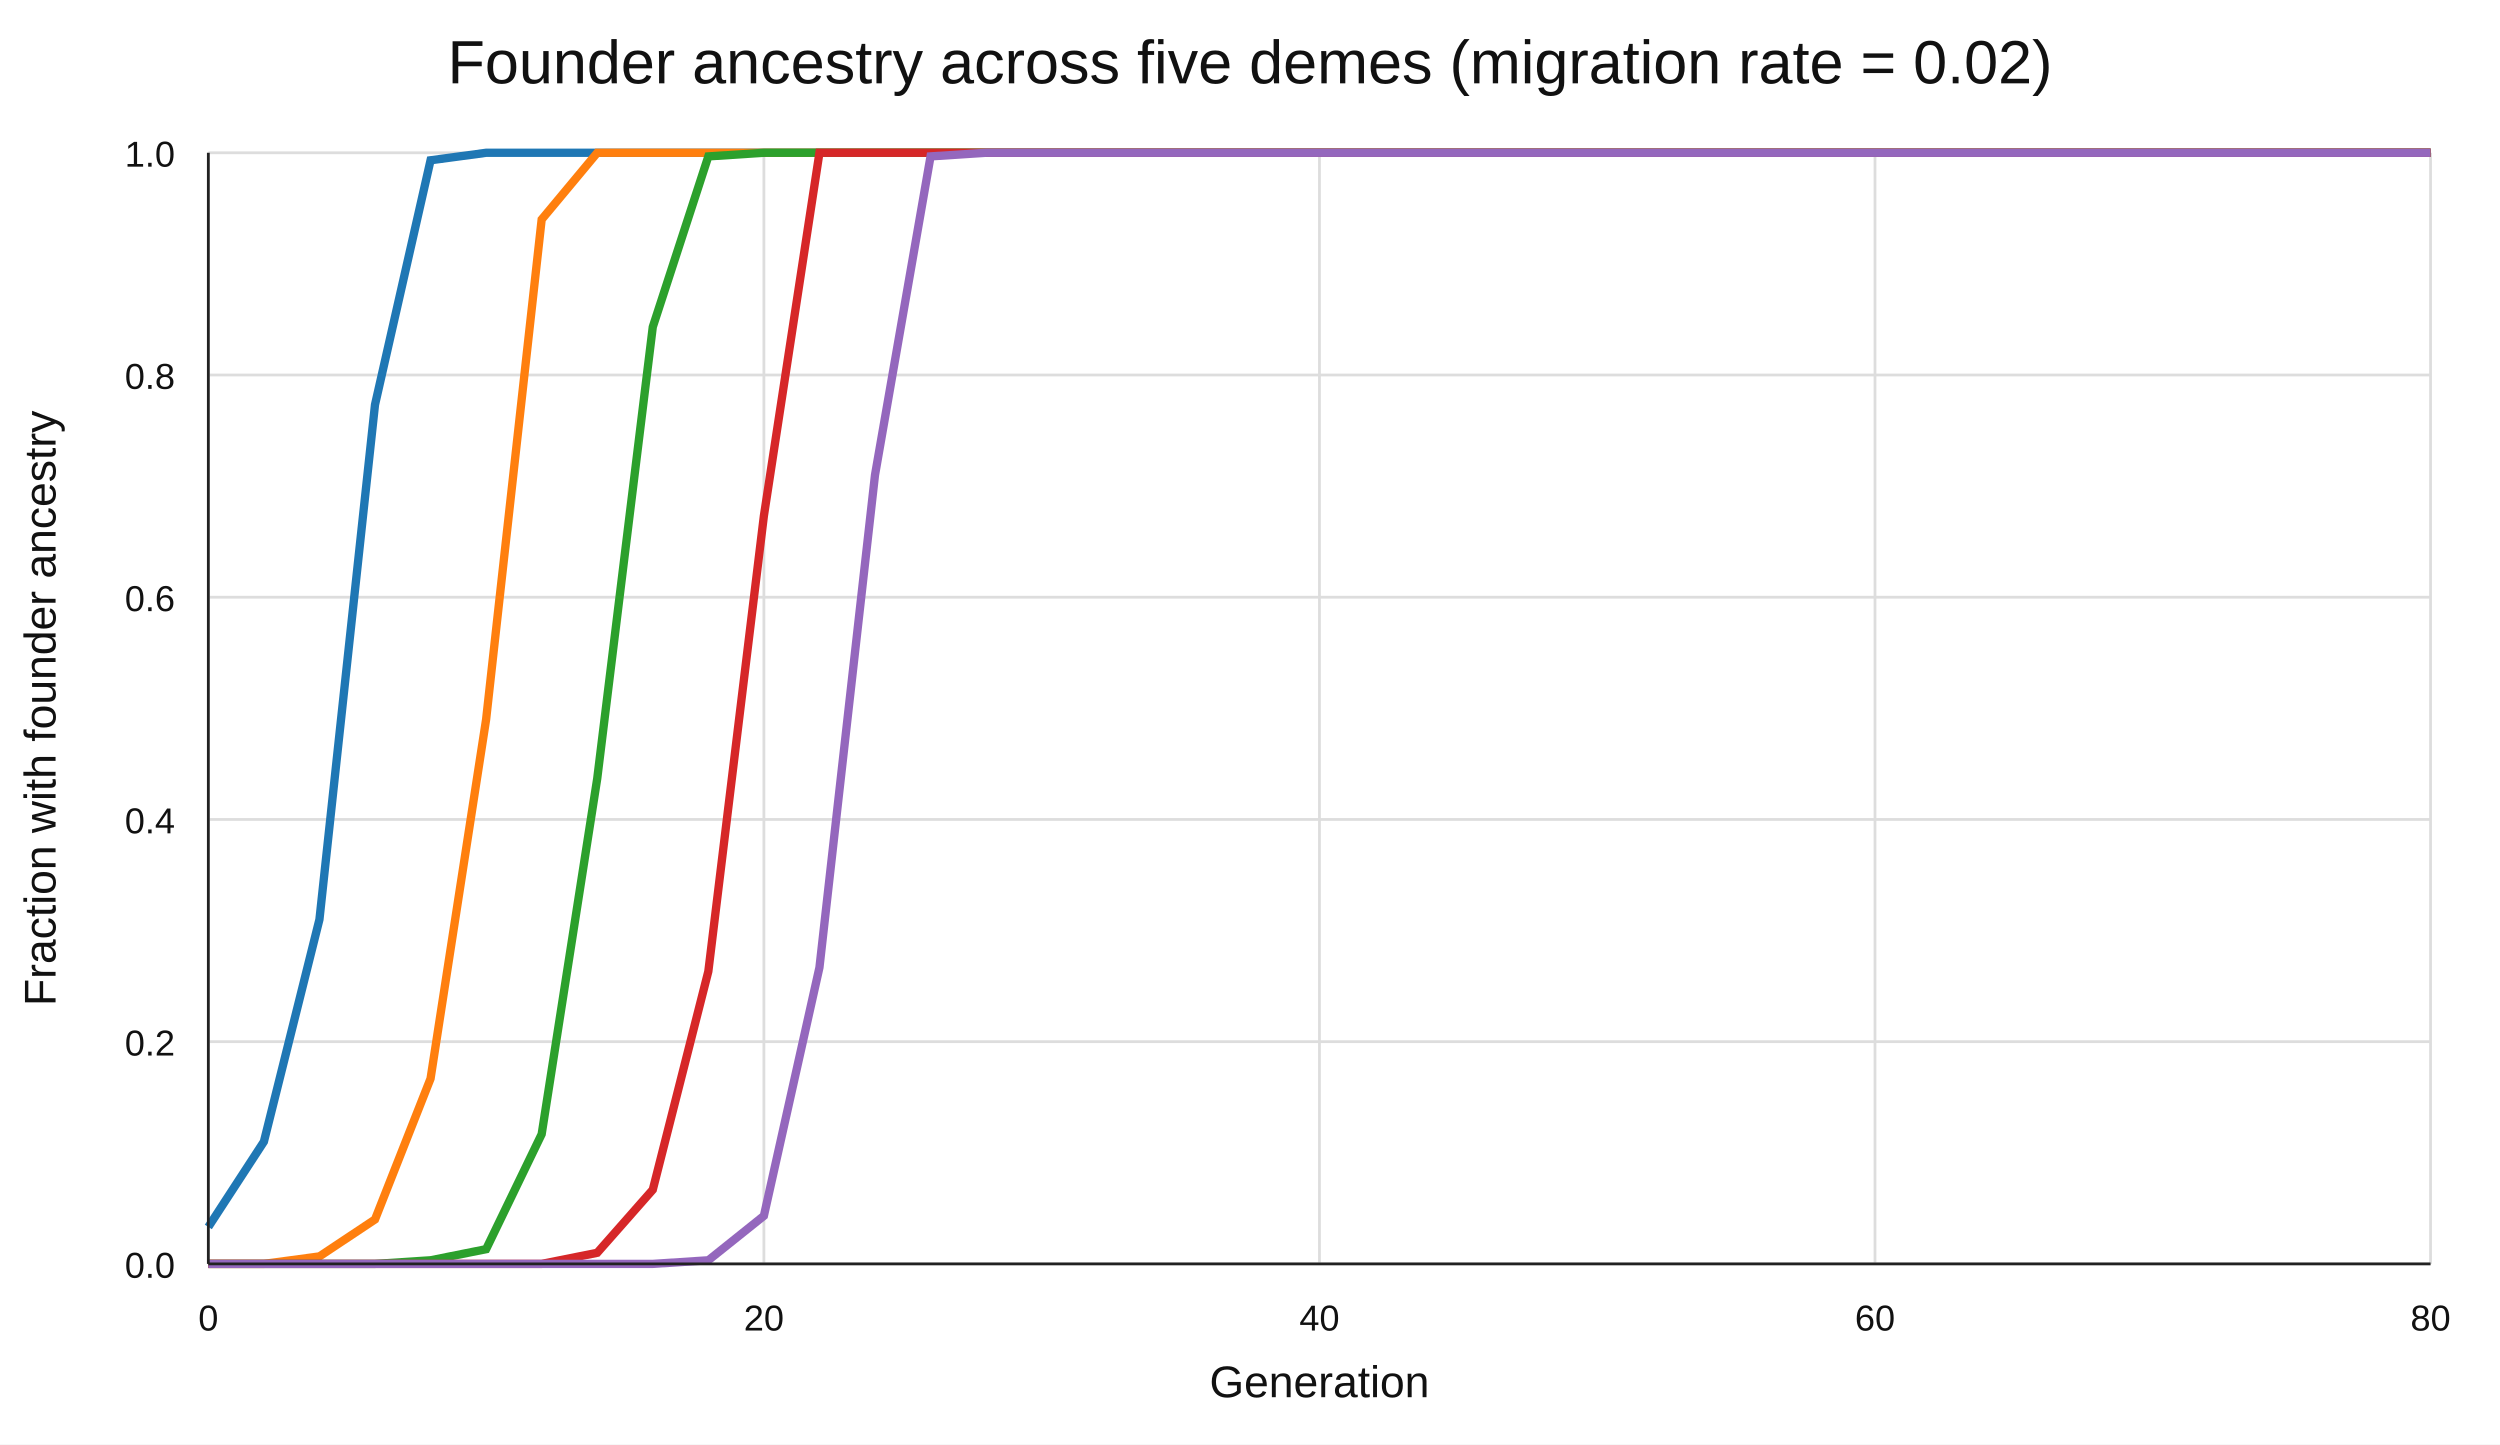
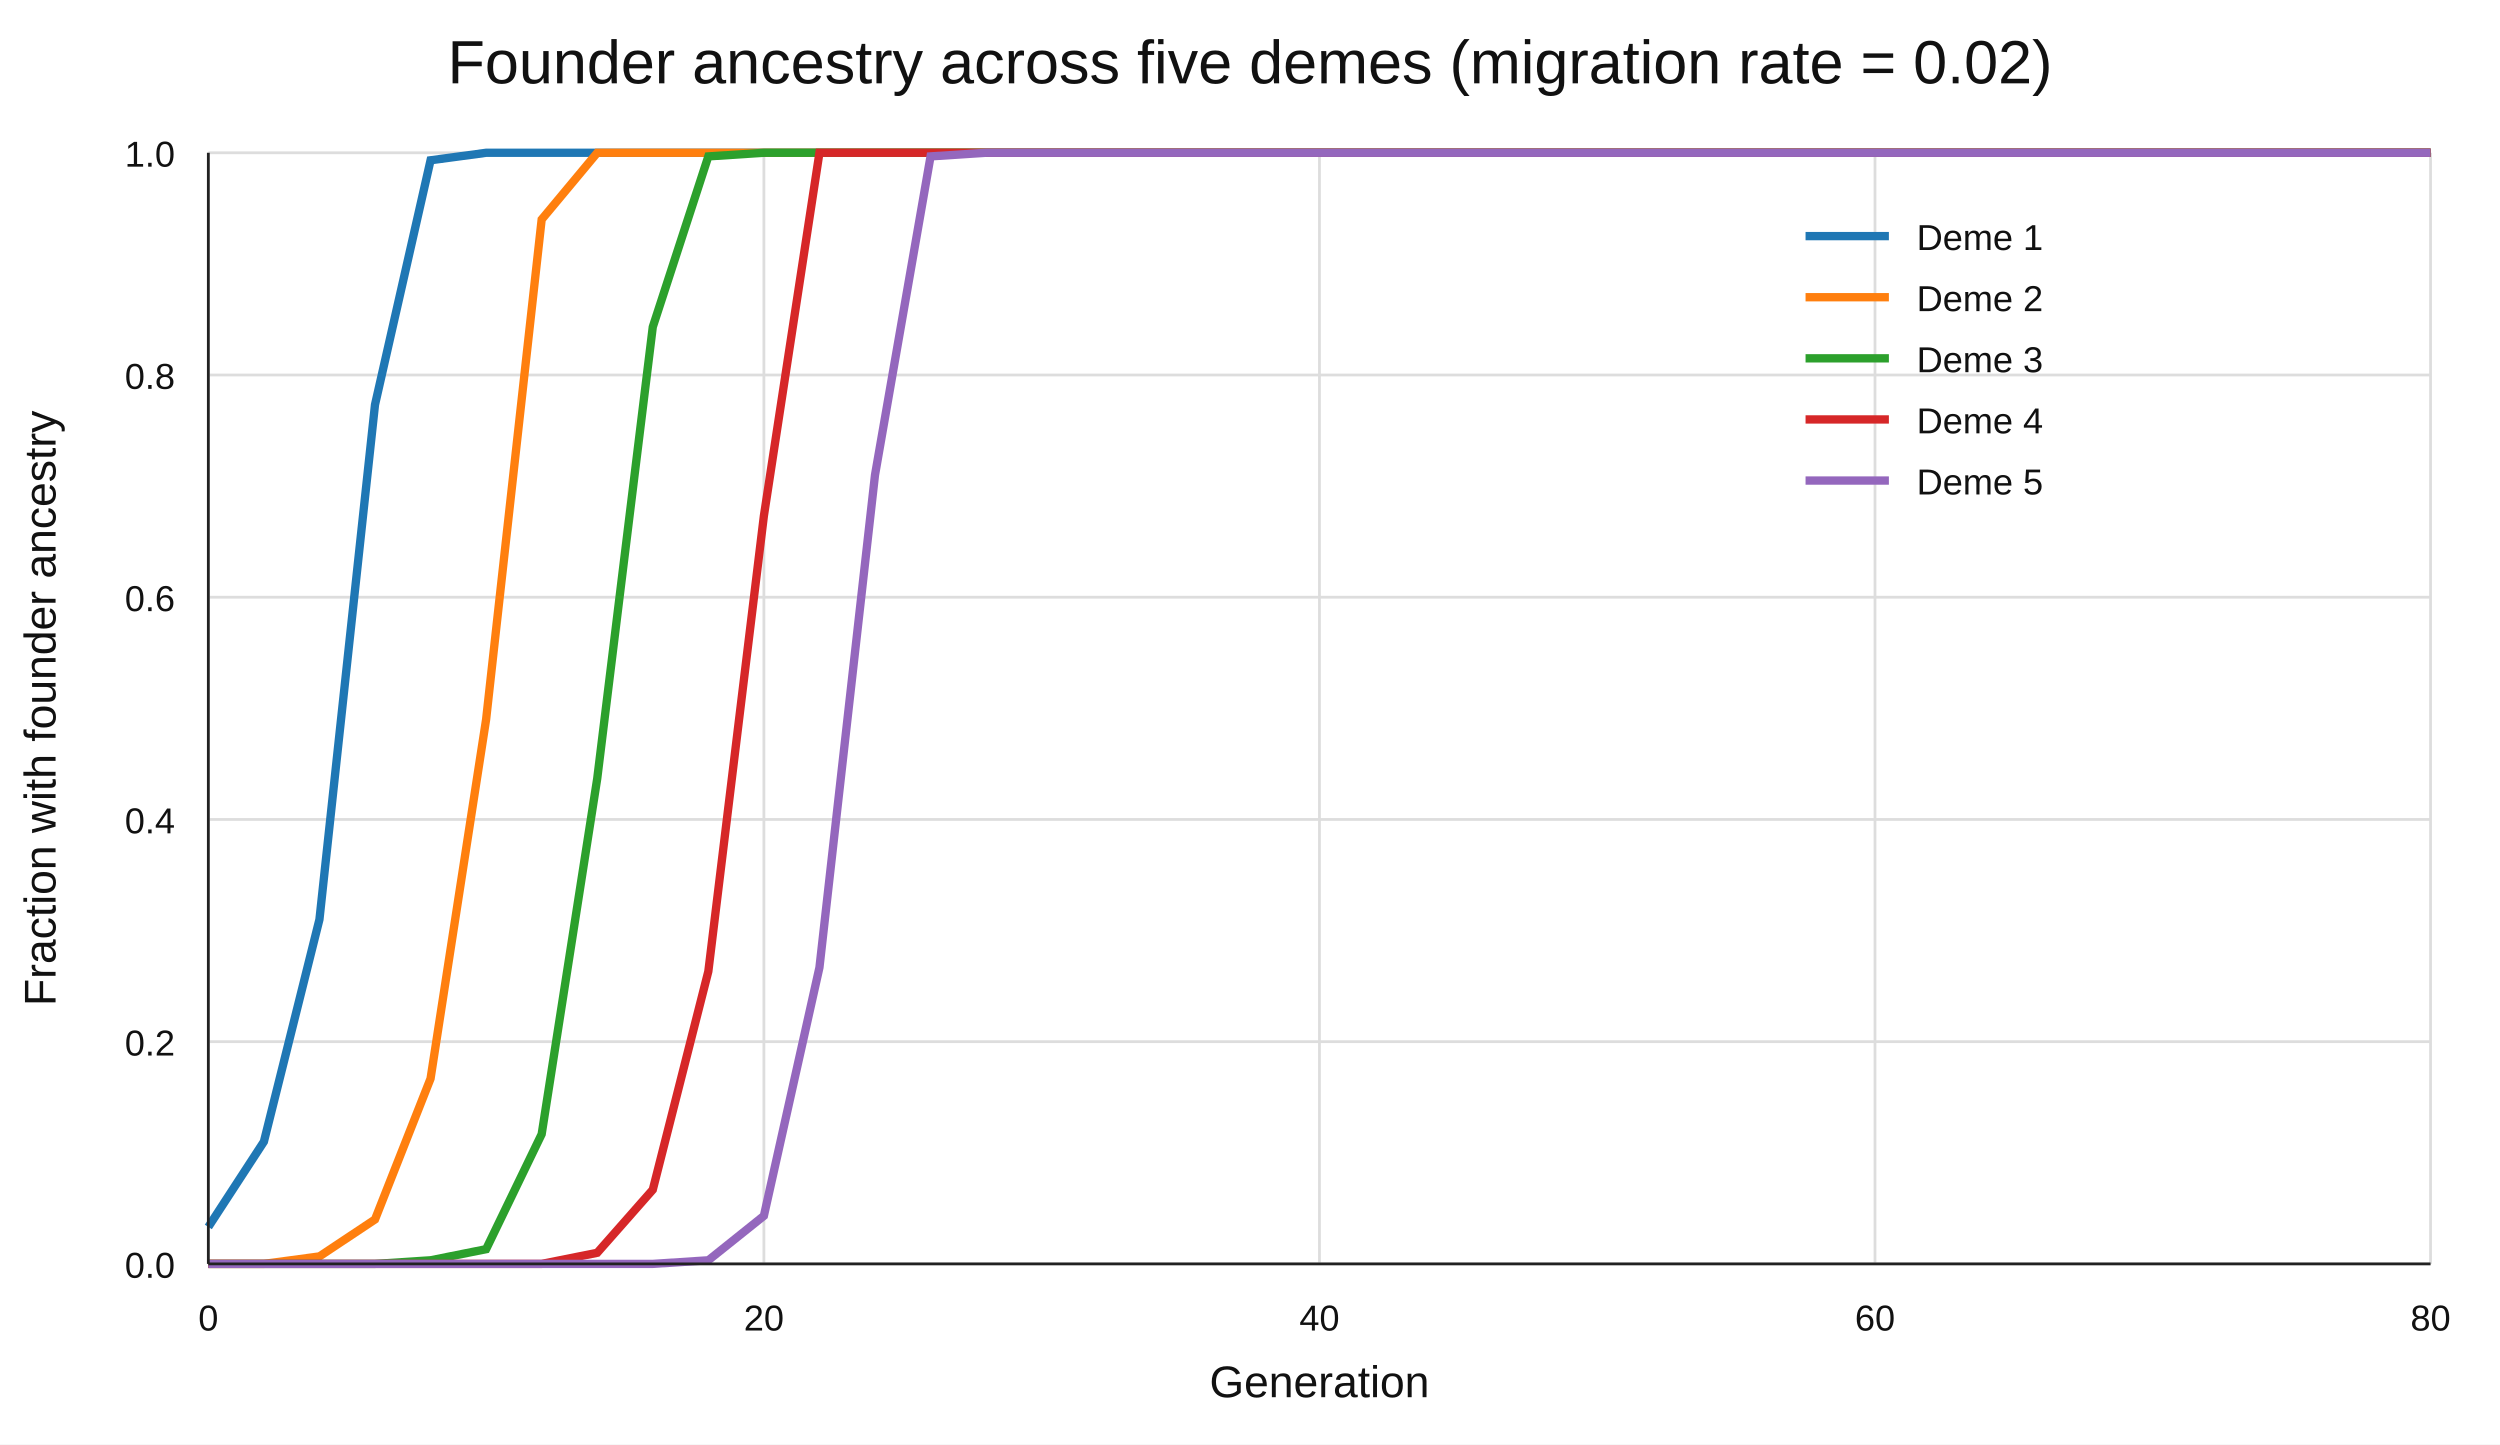
<svg xmlns="http://www.w3.org/2000/svg" width="900" height="520" viewBox="0 0 900 520">
  <rect width="100%" height="100%" fill="white" />
  <style>text{font-family:Arial,sans-serif;fill:#111}.grid{stroke:#ddd}.line{fill:none;stroke-width:3}</style>
  <text x="450" y="30" text-anchor="middle" font-size="22">Founder ancestry across five demes (migration rate = 0.02)</text>
  <line class="grid" x1="75" y1="455" x2="875" y2="455" />
  <text x="63" y="460" text-anchor="end" font-size="13">0.0</text>
  <line class="grid" x1="75" y1="375" x2="875" y2="375" />
  <text x="63" y="380" text-anchor="end" font-size="13">0.2</text>
  <line class="grid" x1="75" y1="295" x2="875" y2="295" />
  <text x="63" y="300" text-anchor="end" font-size="13">0.4</text>
  <line class="grid" x1="75" y1="215" x2="875" y2="215" />
  <text x="63" y="220" text-anchor="end" font-size="13">0.6</text>
  <line class="grid" x1="75" y1="135" x2="875" y2="135" />
  <text x="63" y="140" text-anchor="end" font-size="13">0.8</text>
  <line class="grid" x1="75" y1="55" x2="875" y2="55" />
  <text x="63" y="60" text-anchor="end" font-size="13">1.0</text>
  <line class="grid" x1="75" y1="55" x2="75" y2="455" />
  <text x="75" y="479" text-anchor="middle" font-size="13">0</text>
  <line class="grid" x1="275" y1="55" x2="275" y2="455" />
  <text x="275" y="479" text-anchor="middle" font-size="13">20</text>
  <line class="grid" x1="475" y1="55" x2="475" y2="455" />
  <text x="475" y="479" text-anchor="middle" font-size="13">40</text>
  <line class="grid" x1="675" y1="55" x2="675" y2="455" />
  <text x="675" y="479" text-anchor="middle" font-size="13">60</text>
  <line class="grid" x1="875" y1="55" x2="875" y2="455" />
  <text x="875" y="479" text-anchor="middle" font-size="13">80</text>
  <polyline class="line" stroke="#1f77b4" points="75.0,441.7 95.0,411.0 115.0,331.0 135.0,145.7 155.0,57.7 175.0,55.0 195.0,55.0 215.0,55.0 235.0,55.0 255.0,55.0 275.0,55.0 295.0,55.0 315.0,55.0 335.0,55.0 355.0,55.0 375.0,55.0 395.0,55.0 415.0,55.0 435.0,55.0 455.0,55.0 475.0,55.0 495.0,55.0 515.0,55.0 535.0,55.0 555.0,55.0 575.0,55.0 595.0,55.0 615.0,55.0 635.0,55.0 655.0,55.0 675.0,55.0 695.0,55.0 715.0,55.0 735.0,55.0 755.0,55.0 775.0,55.0 795.0,55.0 815.0,55.0 835.0,55.0 855.0,55.0 875.0,55.0" />
  <polyline class="line" stroke="#ff7f0e" points="75.0,455.0 95.0,455.0 115.0,452.3 135.0,439.0 155.0,388.3 175.0,259.0 195.0,79.0 215.0,55.0 235.0,55.0 255.0,55.0 275.0,55.0 295.0,55.0 315.0,55.0 335.0,55.0 355.0,55.0 375.0,55.0 395.0,55.0 415.0,55.0 435.0,55.0 455.0,55.0 475.0,55.0 495.0,55.0 515.0,55.0 535.0,55.0 555.0,55.0 575.0,55.0 595.0,55.0 615.0,55.0 635.0,55.0 655.0,55.0 675.0,55.0 695.0,55.0 715.0,55.0 735.0,55.0 755.0,55.0 775.0,55.0 795.0,55.0 815.0,55.0 835.0,55.0 855.0,55.0 875.0,55.0" />
  <polyline class="line" stroke="#2ca02c" points="75.0,455.0 95.0,455.0 115.0,455.0 135.0,455.0 155.0,453.7 175.0,449.7 195.0,408.3 215.0,280.3 235.0,117.7 255.0,56.3 275.0,55.0 295.0,55.0 315.0,55.0 335.0,55.0 355.0,55.0 375.0,55.0 395.0,55.0 415.0,55.0 435.0,55.0 455.0,55.0 475.0,55.0 495.0,55.0 515.0,55.0 535.0,55.0 555.0,55.0 575.0,55.0 595.0,55.0 615.0,55.0 635.0,55.0 655.0,55.0 675.0,55.0 695.0,55.0 715.0,55.0 735.0,55.0 755.0,55.0 775.0,55.0 795.0,55.0 815.0,55.0 835.0,55.0 855.0,55.0 875.0,55.0" />
  <polyline class="line" stroke="#d62728" points="75.0,455.0 95.0,455.0 115.0,455.0 135.0,455.0 155.0,455.0 175.0,455.0 195.0,455.0 215.0,451.0 235.0,428.3 255.0,349.7 275.0,185.7 295.0,55.0 315.0,55.0 335.0,55.0 355.0,55.0 375.0,55.0 395.0,55.0 415.0,55.0 435.0,55.0 455.0,55.0 475.0,55.0 495.0,55.0 515.0,55.0 535.0,55.0 555.0,55.0 575.0,55.0 595.0,55.0 615.0,55.0 635.0,55.0 655.0,55.0 675.0,55.0 695.0,55.0 715.0,55.0 735.0,55.0 755.0,55.0 775.0,55.0 795.0,55.0 815.0,55.0 835.0,55.0 855.0,55.0 875.0,55.0" />
  <polyline class="line" stroke="#9467bd" points="75.0,455.0 95.0,455.0 115.0,455.0 135.0,455.0 155.0,455.0 175.0,455.0 195.0,455.0 215.0,455.0 235.0,455.0 255.0,453.7 275.0,437.7 295.0,348.3 315.0,171.0 335.0,56.3 355.0,55.0 375.0,55.0 395.0,55.0 415.0,55.0 435.0,55.0 455.0,55.0 475.0,55.0 495.0,55.0 515.0,55.0 535.0,55.0 555.0,55.0 575.0,55.0 595.0,55.0 615.0,55.0 635.0,55.0 655.0,55.0 675.0,55.0 695.0,55.0 715.0,55.0 735.0,55.0 755.0,55.0 775.0,55.0 795.0,55.0 815.0,55.0 835.0,55.0 855.0,55.0 875.0,55.0" />
+   <line x1="650" y1="85" x2="680" y2="85" stroke="#1f77b4" stroke-width="3" />
+   <text x="690" y="90" font-size="13">Deme 1</text>
+   <line x1="650" y1="107" x2="680" y2="107" stroke="#ff7f0e" stroke-width="3" />
+   <text x="690" y="112" font-size="13">Deme 2</text>
+   <line x1="650" y1="129" x2="680" y2="129" stroke="#2ca02c" stroke-width="3" />
+   <text x="690" y="134" font-size="13">Deme 3</text>
+   <line x1="650" y1="151" x2="680" y2="151" stroke="#d62728" stroke-width="3" />
+   <text x="690" y="156" font-size="13">Deme 4</text>
+   <line x1="650" y1="173" x2="680" y2="173" stroke="#9467bd" stroke-width="3" />
+   <text x="690" y="178" font-size="13">Deme 5</text>
  <line x1="75" y1="455" x2="875" y2="455" stroke="#222" />
  <line x1="75" y1="55" x2="75" y2="455" stroke="#222" />
  <text x="475" y="503" text-anchor="middle" font-size="16">Generation</text>
  <text x="20" y="255" transform="rotate(-90 20 255)" text-anchor="middle" font-size="16">Fraction with founder ancestry</text>
</svg>
